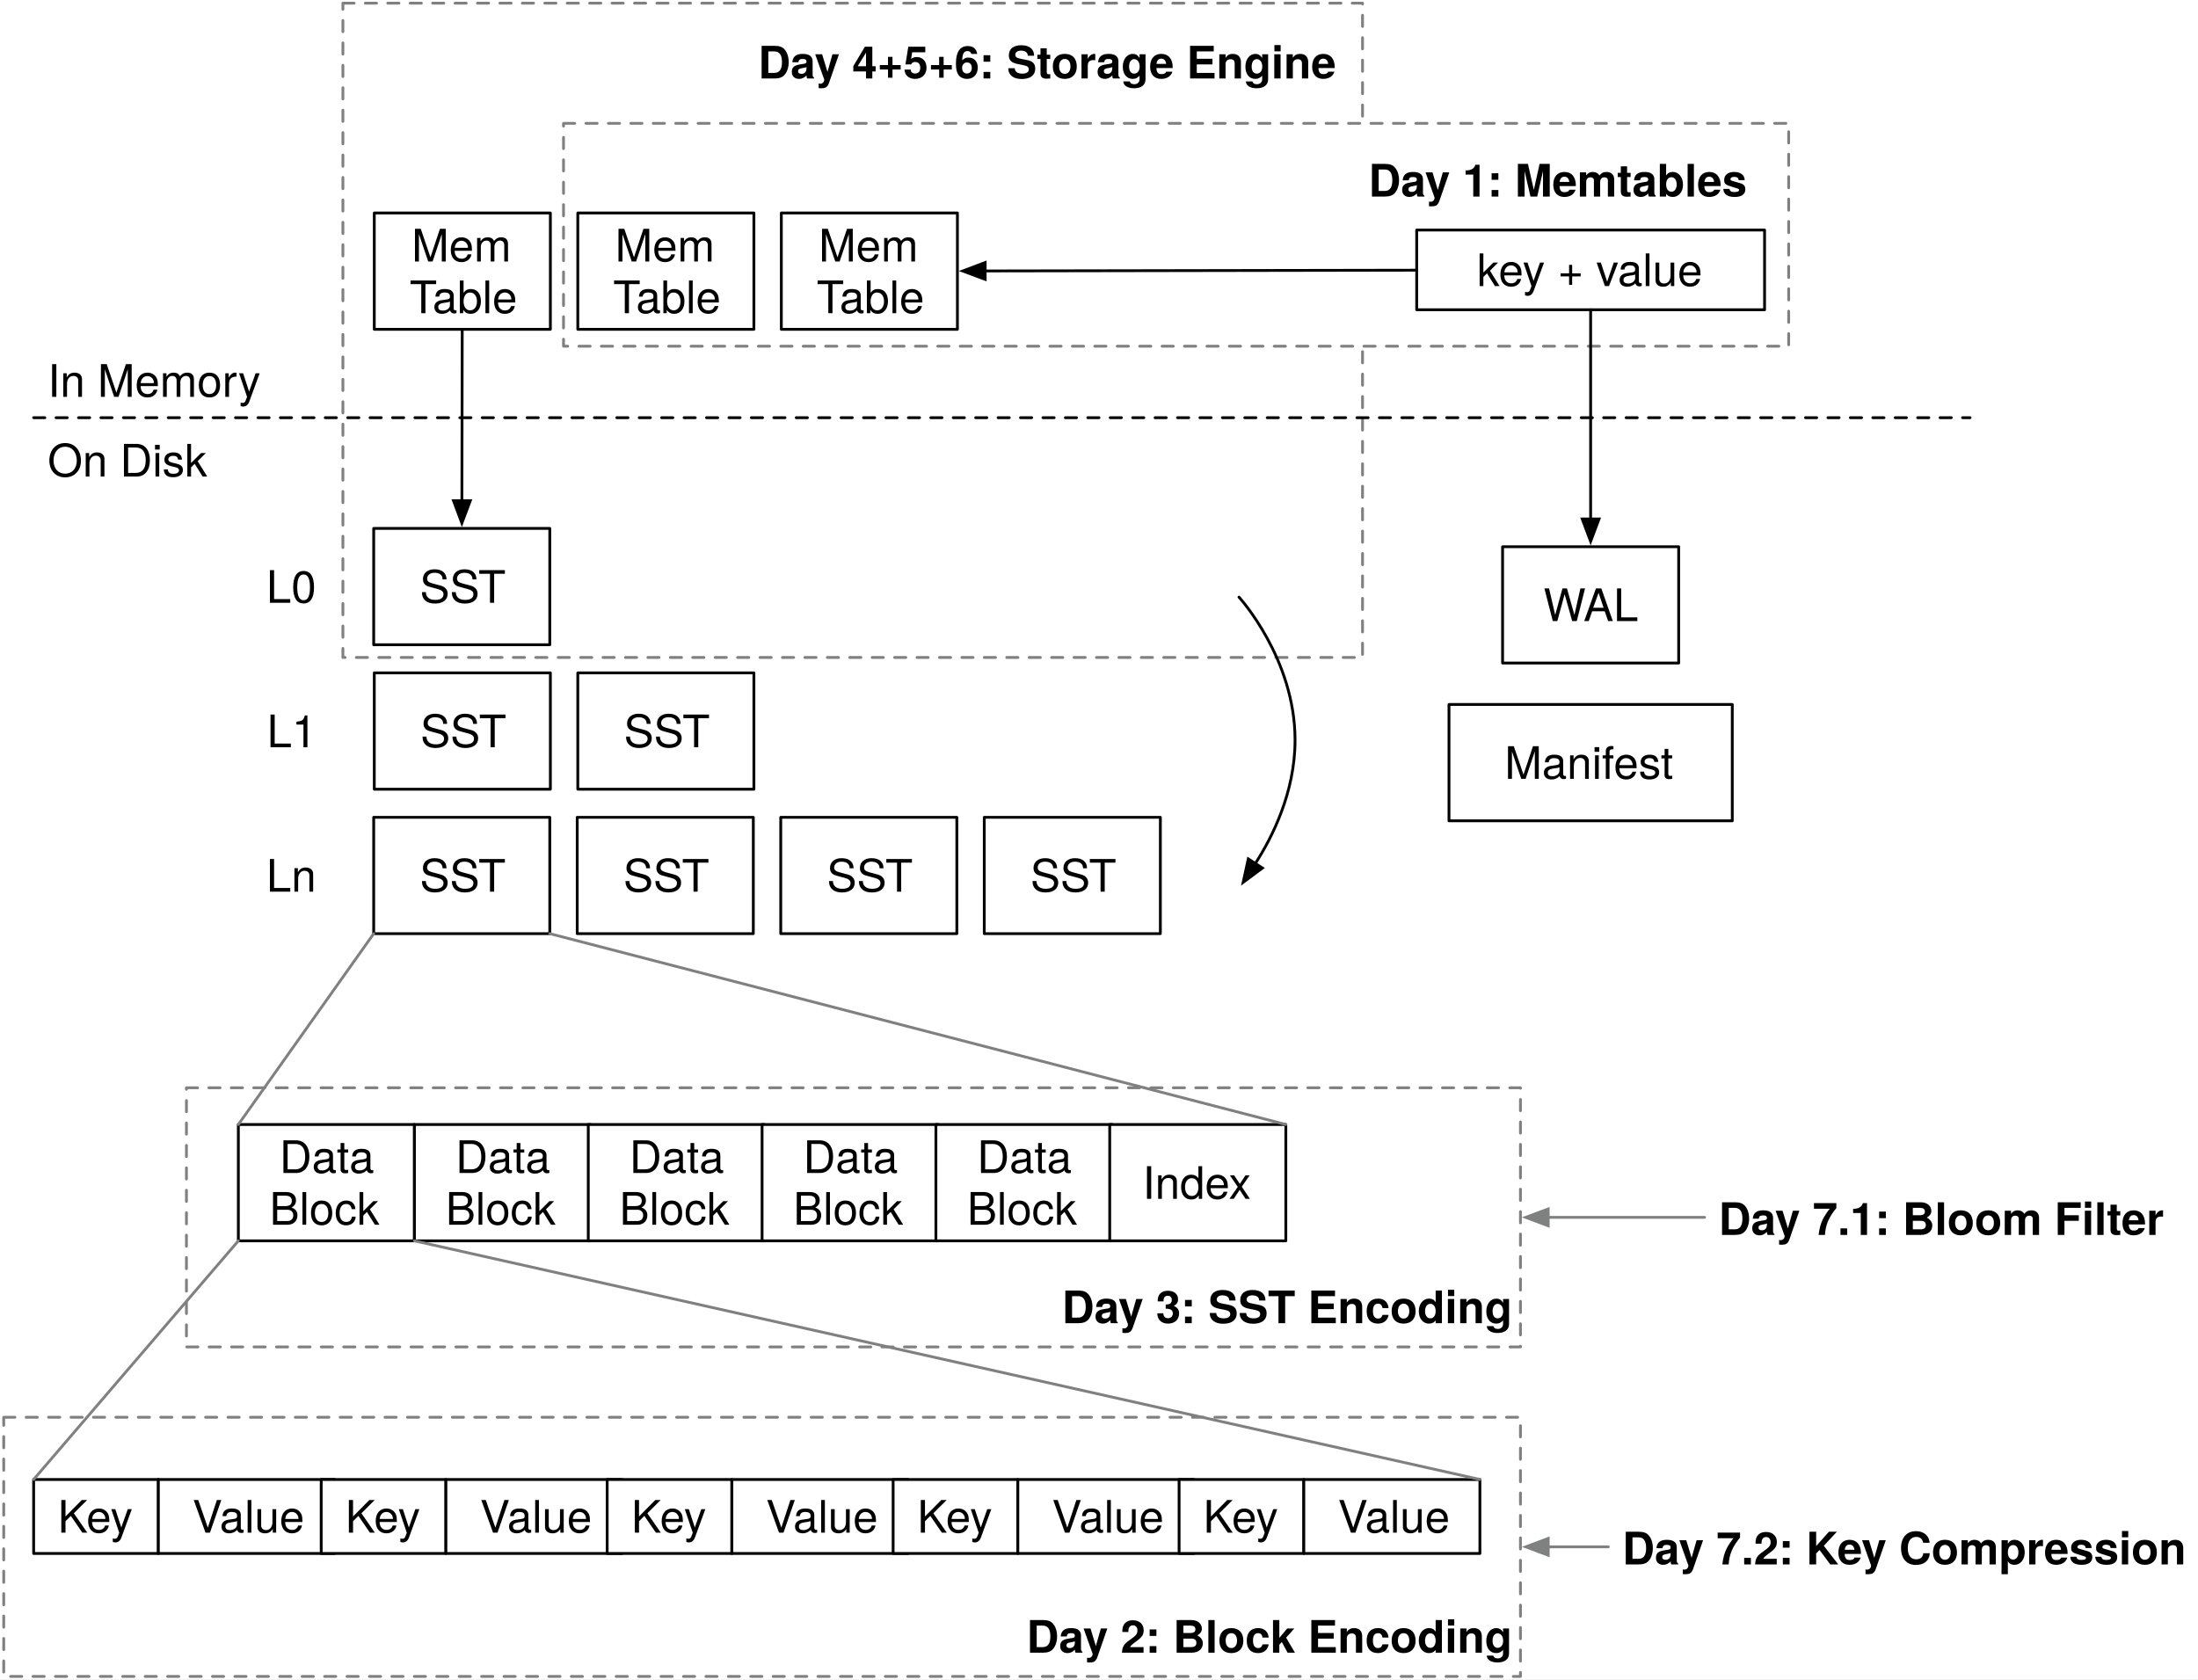
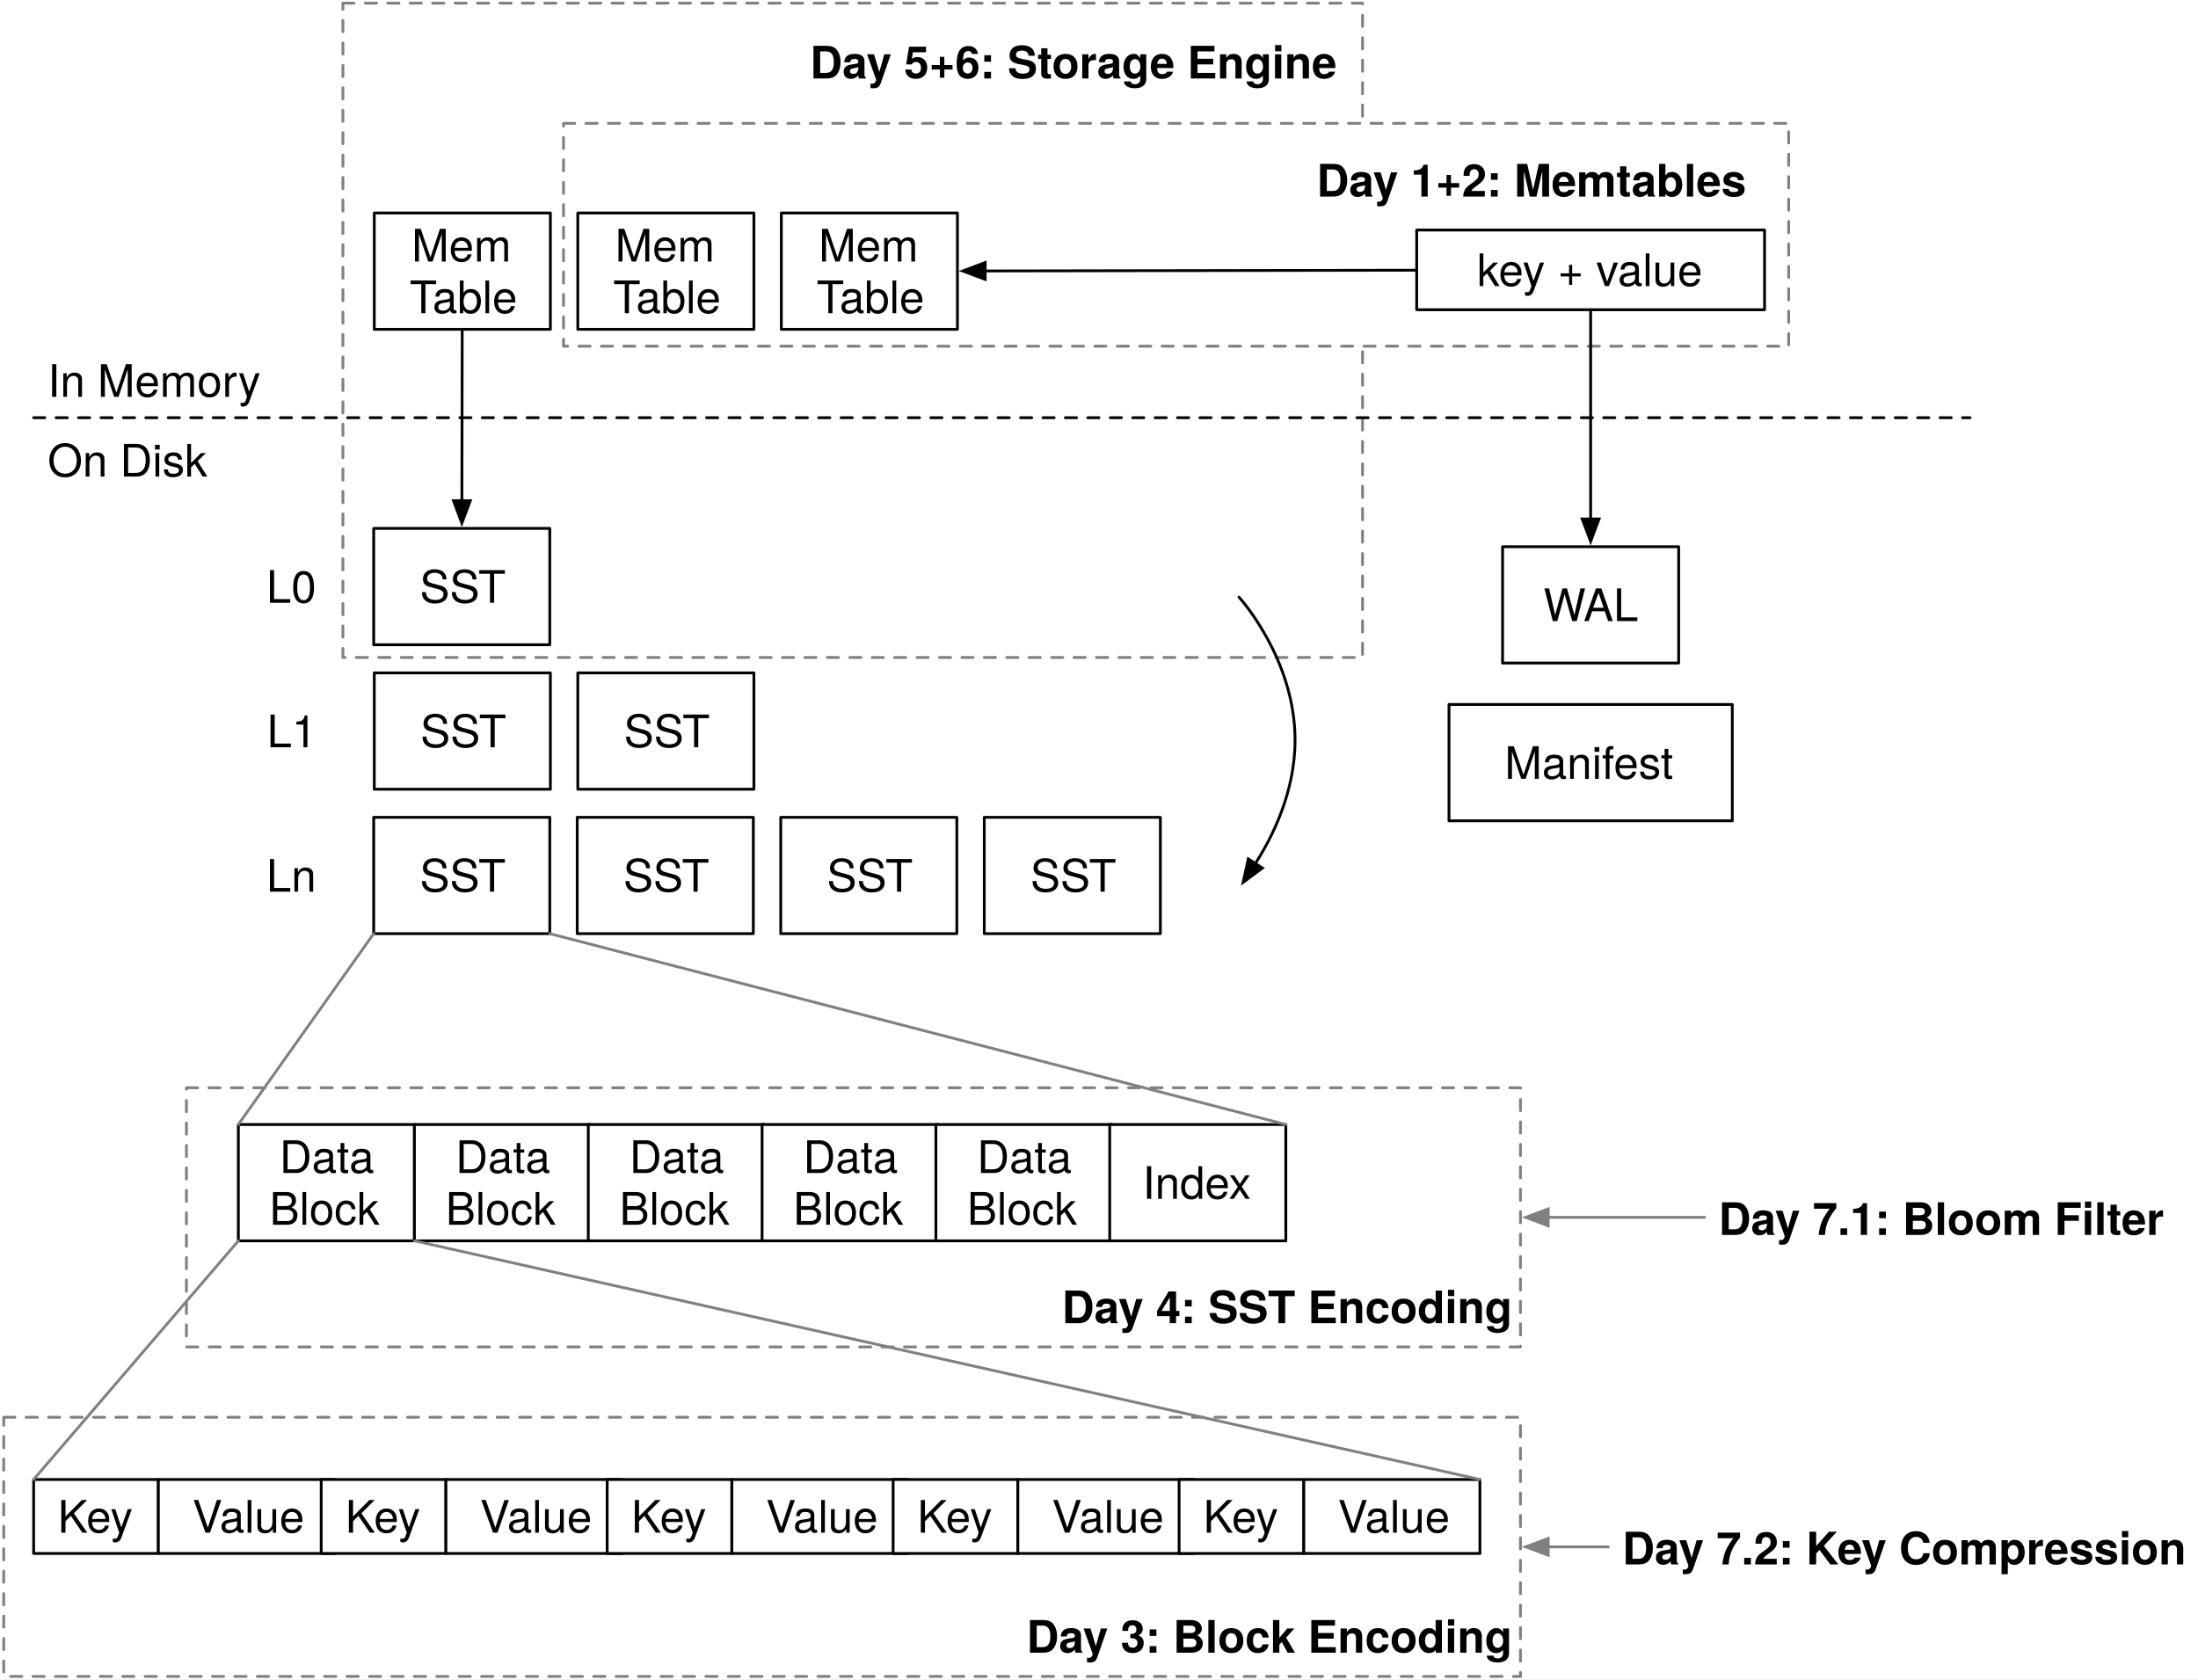
<svg xmlns="http://www.w3.org/2000/svg" version="1.1" viewBox="-5 170 784 599" width="784" height="599">
  <defs>
    <marker orient="auto" overflow="visible" markerUnits="strokeWidth" id="FilledArrow_Marker" stroke-linejoin="miter" stroke-miterlimit="10" viewBox="-1 -4 10 8" markerWidth="10" markerHeight="8" color="black">
      <g>
        <path d="M 8 0 L 0 -3 L 0 3 Z" fill="currentColor" stroke="currentColor" stroke-width="1" />
      </g>
    </marker>
    <marker orient="auto" overflow="visible" markerUnits="strokeWidth" id="FilledArrow_Marker_2" stroke-linejoin="miter" stroke-miterlimit="10" viewBox="-1 -4 10 8" markerWidth="10" markerHeight="8" color="#7f8080">
      <g>
        <path d="M 8 0 L 0 -3 L 0 3 Z" fill="currentColor" stroke="currentColor" stroke-width="1" />
      </g>
    </marker>
  </defs>
-   <g id="week1-overview" stroke="none" stroke-dasharray="none" fill="none" fill-opacity="1" stroke-opacity="1">
+   <g id="week1-overview" stroke="none" fill-opacity="1" stroke-opacity="1" stroke-dasharray="none" fill="none">
    <rect fill="white" x="-5" y="170" width="784" height="599" />
    <g id="week1-overview_Layer_1">
      <g id="Graphic_67">
        <rect x="117.31" y="171.128" width="363.69" height="233.398" fill="white" />
        <path d="M 117.31 171.128 L 481 171.128 L 481 404.526 L 117.31 404.526 Z" stroke="gray" stroke-linecap="round" stroke-linejoin="round" stroke-dasharray="4.0,4.0" stroke-width="1" />
      </g>
      <g id="Graphic_57">
        <rect x="196" y="214" width="437" height="79.5" fill="white" />
        <path d="M 196 214 L 633 214 L 633 293.5 L 196 293.5 Z" stroke="gray" stroke-linecap="round" stroke-linejoin="round" stroke-dasharray="4.0,4.0" stroke-width="1" />
      </g>
      <g id="Graphic_52">
        <rect x="61.5" y="558.034" width="475.826" height="92.448" fill="white" />
        <path d="M 61.5 558.034 L 537.326 558.034 L 537.326 650.482 L 61.5 650.482 Z" stroke="gray" stroke-linecap="round" stroke-linejoin="round" stroke-dasharray="4.0,4.0" stroke-width="1" />
      </g>
      <g id="Graphic_51">
        <text transform="translate(373.7658 626.0179)" fill="black">
-           <tspan font-family="Helvetica Neue" font-weight="bold" font-size="16" fill="black" x="0" y="16">Day 3: SST Encoding</tspan>
+           <tspan font-family="Helvetica Neue" font-weight="bold" font-size="16" fill="black" x="0" y="16">Day 4: SST Encoding</tspan>
        </text>
      </g>
      <g id="Graphic_48">
        <rect x="-3.674" y="675.568" width="541" height="92.448" fill="white" />
        <path d="M -3.674 675.568 L 537.326 675.568 L 537.326 768.016 L -3.674 768.016 Z" stroke="gray" stroke-linecap="round" stroke-linejoin="round" stroke-dasharray="4.0,4.0" stroke-width="1" />
      </g>
      <g id="Graphic_47">
        <rect x="128.292" y="358.5" width="62.81" height="41.5" fill="white" />
        <rect x="128.292" y="358.5" width="62.81" height="41.5" stroke="black" stroke-linecap="round" stroke-linejoin="round" stroke-width="1" />
        <text transform="translate(133.292 370.026)" fill="black">
          <tspan font-family="Helvetica Neue" font-size="16" fill="black" x="11.445" y="15">SST</tspan>
        </text>
      </g>
      <g id="Graphic_46">
        <text transform="translate(90 370.026)" fill="black">
          <tspan font-family="Helvetica Neue" font-size="16" fill="black" x="6394885e-19" y="15">L0</tspan>
        </text>
      </g>
      <g id="Graphic_45">
        <rect x="128.5" y="410.026" width="62.81" height="41.5" fill="white" />
        <rect x="128.5" y="410.026" width="62.81" height="41.5" stroke="black" stroke-linecap="round" stroke-linejoin="round" stroke-width="1" />
        <text transform="translate(133.5 421.552)" fill="black">
          <tspan font-family="Helvetica Neue" font-size="16" fill="black" x="11.445" y="15">SST</tspan>
        </text>
      </g>
      <g id="Graphic_44">
        <rect x="201.095" y="410.026" width="62.81" height="41.5" fill="white" />
        <rect x="201.095" y="410.026" width="62.81" height="41.5" stroke="black" stroke-linecap="round" stroke-linejoin="round" stroke-width="1" />
        <text transform="translate(206.0948 421.552)" fill="black">
          <tspan font-family="Helvetica Neue" font-size="16" fill="black" x="11.445" y="15">SST</tspan>
        </text>
      </g>
      <g id="Graphic_43">
        <text transform="translate(90.208 421.552)" fill="black">
          <tspan font-family="Helvetica Neue" font-size="16" fill="black" x="6394885e-19" y="15">L1</tspan>
        </text>
      </g>
      <g id="Graphic_42">
        <rect x="200.887" y="461.552" width="62.81" height="41.5" fill="white" />
        <rect x="200.887" y="461.552" width="62.81" height="41.5" stroke="black" stroke-linecap="round" stroke-linejoin="round" stroke-width="1" />
        <text transform="translate(205.8868 473.078)" fill="black">
          <tspan font-family="Helvetica Neue" font-size="16" fill="black" x="11.445" y="15">SST</tspan>
        </text>
      </g>
      <g id="Graphic_41">
        <rect x="273.482" y="461.552" width="62.81" height="41.5" fill="white" />
        <rect x="273.482" y="461.552" width="62.81" height="41.5" stroke="black" stroke-linecap="round" stroke-linejoin="round" stroke-width="1" />
        <text transform="translate(278.4817 473.078)" fill="black">
          <tspan font-family="Helvetica Neue" font-size="16" fill="black" x="11.445" y="15">SST</tspan>
        </text>
      </g>
      <g id="Graphic_40">
        <text transform="translate(90 473.078)" fill="black">
          <tspan font-family="Helvetica Neue" font-size="16" fill="black" x="6394885e-19" y="15">Ln</tspan>
        </text>
      </g>
      <g id="Graphic_39">
        <rect x="128.292" y="461.552" width="62.81" height="41.5" fill="white" />
        <rect x="128.292" y="461.552" width="62.81" height="41.5" stroke="black" stroke-linecap="round" stroke-linejoin="round" stroke-width="1" />
        <text transform="translate(133.292 473.078)" fill="black">
          <tspan font-family="Helvetica Neue" font-size="16" fill="black" x="11.445" y="15">SST</tspan>
        </text>
      </g>
      <g id="Graphic_38">
        <rect x="346.077" y="461.552" width="62.81" height="41.5" fill="white" />
        <rect x="346.077" y="461.552" width="62.81" height="41.5" stroke="black" stroke-linecap="round" stroke-linejoin="round" stroke-width="1" />
        <text transform="translate(351.0765 473.078)" fill="black">
          <tspan font-family="Helvetica Neue" font-size="16" fill="black" x="11.445" y="15">SST</tspan>
        </text>
      </g>
      <g id="Line_37">
        <line x1="7" y1="319" x2="697.696" y2="319" stroke="black" stroke-linecap="round" stroke-linejoin="round" stroke-dasharray="4.0,4.0" stroke-width="1" />
      </g>
      <g id="Graphic_36">
        <text transform="translate(12 325)" fill="black">
          <tspan font-family="Helvetica Neue" font-size="16" fill="black" x="0" y="15">On Disk</tspan>
        </text>
      </g>
      <g id="Graphic_35">
        <text transform="translate(12 296.552)" fill="black">
          <tspan font-family="Helvetica Neue" font-size="16" fill="black" x="0" y="15">In Memory</tspan>
        </text>
      </g>
      <g id="Graphic_34">
        <rect x="128.5" y="245.974" width="62.81" height="41.5" fill="white" />
        <rect x="128.5" y="245.974" width="62.81" height="41.5" stroke="black" stroke-linecap="round" stroke-linejoin="round" stroke-width="1" />
        <text transform="translate(133.5 248.276)" fill="black">
          <tspan font-family="Helvetica Neue" font-size="16" fill="black" x="8.317" y="15">Mem </tspan>
          <tspan font-family="Helvetica Neue" font-size="16" fill="black" x="7.589" y="33.448">Table</tspan>
        </text>
      </g>
      <g id="Graphic_33">
        <rect x="201.095" y="245.974" width="62.81" height="41.5" fill="white" />
        <rect x="201.095" y="245.974" width="62.81" height="41.5" stroke="black" stroke-linecap="round" stroke-linejoin="round" stroke-width="1" />
        <text transform="translate(206.0948 248.276)" fill="black">
          <tspan font-family="Helvetica Neue" font-size="16" fill="black" x="8.317" y="15">Mem </tspan>
          <tspan font-family="Helvetica Neue" font-size="16" fill="black" x="7.589" y="33.448">Table</tspan>
        </text>
      </g>
      <g id="Graphic_32">
        <rect x="273.69" y="245.974" width="62.81" height="41.5" fill="white" />
        <rect x="273.69" y="245.974" width="62.81" height="41.5" stroke="black" stroke-linecap="round" stroke-linejoin="round" stroke-width="1" />
        <text transform="translate(278.6897 248.276)" fill="black">
          <tspan font-family="Helvetica Neue" font-size="16" fill="black" x="8.317" y="15">Mem </tspan>
          <tspan font-family="Helvetica Neue" font-size="16" fill="black" x="7.589" y="33.448">Table</tspan>
        </text>
      </g>
      <g id="Graphic_31">
        <rect x="530.954" y="365.026" width="62.81" height="41.5" fill="white" />
        <rect x="530.954" y="365.026" width="62.81" height="41.5" stroke="black" stroke-linecap="round" stroke-linejoin="round" stroke-width="1" />
        <text transform="translate(535.9538 376.552)" fill="black">
          <tspan font-family="Helvetica Neue" font-size="16" fill="black" x="9.557" y="15">WAL</tspan>
        </text>
      </g>
      <g id="Graphic_30">
        <rect x="500.317" y="252.052" width="124.083" height="28.448" fill="white" />
        <rect x="500.317" y="252.052" width="124.083" height="28.448" stroke="black" stroke-linecap="round" stroke-linejoin="round" stroke-width="1" />
        <text transform="translate(505.3173 257.052)" fill="black">
          <tspan font-family="Helvetica Neue" font-size="16" fill="black" x="16.53" y="15">key + value</tspan>
        </text>
      </g>
      <g id="Line_29">
        <line x1="562.359" y1="280.5" x2="562.359" y2="355.126" marker-end="url(#FilledArrow_Marker)" stroke="black" stroke-linecap="round" stroke-linejoin="round" stroke-width="1" />
      </g>
      <g id="Line_28">
        <line x1="159.867" y1="287.474" x2="159.754" y2="348.6" marker-end="url(#FilledArrow_Marker)" stroke="black" stroke-linecap="round" stroke-linejoin="round" stroke-width="1" />
      </g>
      <g id="Line_27">
        <line x1="500.317" y1="266.384" x2="346.4" y2="266.652" marker-end="url(#FilledArrow_Marker)" stroke="black" stroke-linecap="round" stroke-linejoin="round" stroke-width="1" />
      </g>
      <g id="Line_23">
        <path d="M 436.93 383.009 C 436.93 383.009 456.93 404.829 456.93 434.009 C 456.93 452.76 448.672 468.884 442.769 478.015" marker-end="url(#FilledArrow_Marker)" stroke="black" stroke-linecap="round" stroke-linejoin="round" stroke-width="1" />
      </g>
      <g id="Graphic_21">
        <rect x="80.016" y="571.13" width="62.81" height="41.5" fill="white" />
        <rect x="80.016" y="571.13" width="62.81" height="41.5" stroke="black" stroke-linecap="round" stroke-linejoin="round" stroke-width="1" />
        <text transform="translate(85.01552 573.432)" fill="black">
          <tspan font-family="Helvetica Neue" font-size="16" fill="black" x="9.661" y="15">Data </tspan>
          <tspan font-family="Helvetica Neue" font-size="16" fill="black" x="6.109" y="33.448">Block</tspan>
        </text>
      </g>
      <g id="Graphic_20">
        <rect x="142.826" y="571.13" width="62.81" height="41.5" fill="white" />
        <rect x="142.826" y="571.13" width="62.81" height="41.5" stroke="black" stroke-linecap="round" stroke-linejoin="round" stroke-width="1" />
        <text transform="translate(147.8258 573.432)" fill="black">
          <tspan font-family="Helvetica Neue" font-size="16" fill="black" x="9.661" y="15">Data </tspan>
          <tspan font-family="Helvetica Neue" font-size="16" fill="black" x="6.109" y="33.448">Block</tspan>
        </text>
      </g>
      <g id="Graphic_19">
        <rect x="204.826" y="571.13" width="62.81" height="41.5" fill="white" />
        <rect x="204.826" y="571.13" width="62.81" height="41.5" stroke="black" stroke-linecap="round" stroke-linejoin="round" stroke-width="1" />
        <text transform="translate(209.8258 573.432)" fill="black">
          <tspan font-family="Helvetica Neue" font-size="16" fill="black" x="9.661" y="15">Data </tspan>
          <tspan font-family="Helvetica Neue" font-size="16" fill="black" x="6.109" y="33.448">Block</tspan>
        </text>
      </g>
      <g id="Graphic_18">
        <rect x="266.826" y="571.13" width="62.81" height="41.5" fill="white" />
        <rect x="266.826" y="571.13" width="62.81" height="41.5" stroke="black" stroke-linecap="round" stroke-linejoin="round" stroke-width="1" />
        <text transform="translate(271.8258 573.432)" fill="black">
          <tspan font-family="Helvetica Neue" font-size="16" fill="black" x="9.661" y="15">Data </tspan>
          <tspan font-family="Helvetica Neue" font-size="16" fill="black" x="6.109" y="33.448">Block</tspan>
        </text>
      </g>
      <g id="Graphic_17">
        <rect x="328.826" y="571.13" width="62.81" height="41.5" fill="white" />
        <rect x="328.826" y="571.13" width="62.81" height="41.5" stroke="black" stroke-linecap="round" stroke-linejoin="round" stroke-width="1" />
        <text transform="translate(333.8258 573.432)" fill="black">
          <tspan font-family="Helvetica Neue" font-size="16" fill="black" x="9.661" y="15">Data </tspan>
          <tspan font-family="Helvetica Neue" font-size="16" fill="black" x="6.109" y="33.448">Block</tspan>
        </text>
      </g>
      <g id="Graphic_16">
        <rect x="390.826" y="571.13" width="62.81" height="41.5" fill="white" />
        <rect x="390.826" y="571.13" width="62.81" height="41.5" stroke="black" stroke-linecap="round" stroke-linejoin="round" stroke-width="1" />
        <text transform="translate(395.8258 582.656)" fill="black">
          <tspan font-family="Helvetica Neue" font-size="16" fill="black" x="6.701" y="15">Index</tspan>
        </text>
      </g>
      <g id="Line_15">
        <line x1="128.292" y1="503.052" x2="80.016" y2="571.13" stroke="#7f8080" stroke-linecap="round" stroke-linejoin="round" stroke-width="1" />
      </g>
      <g id="Line_14">
        <line x1="191.102" y1="503.052" x2="453.636" y2="571.13" stroke="#7f8080" stroke-linecap="round" stroke-linejoin="round" stroke-width="1" />
      </g>
      <g id="Graphic_13">
        <rect x="7" y="697.76" width="44.484" height="26.392" fill="white" />
        <rect x="7" y="697.76" width="44.484" height="26.392" stroke="black" stroke-linecap="round" stroke-linejoin="round" stroke-width="1" />
        <text transform="translate(12 701.732)" fill="black">
          <tspan font-family="Helvetica Neue" font-size="16" fill="black" x="3.61" y="15">Key</tspan>
        </text>
      </g>
      <g id="Graphic_12">
        <rect x="51.484" y="697.76" width="62.81" height="26.392" fill="white" />
        <rect x="51.484" y="697.76" width="62.81" height="26.392" stroke="black" stroke-linecap="round" stroke-linejoin="round" stroke-width="1" />
        <text transform="translate(56.48448 701.732)" fill="black">
          <tspan font-family="Helvetica Neue" font-size="16" fill="black" x="7.141" y="15">Value</tspan>
        </text>
      </g>
      <g id="Graphic_11">
        <rect x="109.568" y="697.76" width="44.484" height="26.392" fill="white" />
        <rect x="109.568" y="697.76" width="44.484" height="26.392" stroke="black" stroke-linecap="round" stroke-linejoin="round" stroke-width="1" />
        <text transform="translate(114.5681 701.732)" fill="black">
          <tspan font-family="Helvetica Neue" font-size="16" fill="black" x="3.61" y="15">Key</tspan>
        </text>
      </g>
      <g id="Graphic_10">
        <rect x="154.053" y="697.76" width="62.81" height="26.392" fill="white" />
        <rect x="154.053" y="697.76" width="62.81" height="26.392" stroke="black" stroke-linecap="round" stroke-linejoin="round" stroke-width="1" />
        <text transform="translate(159.0526 701.732)" fill="black">
          <tspan font-family="Helvetica Neue" font-size="16" fill="black" x="7.141" y="15">Value</tspan>
        </text>
      </g>
      <g id="Graphic_9">
        <rect x="211.568" y="697.76" width="44.484" height="26.392" fill="white" />
        <rect x="211.568" y="697.76" width="44.484" height="26.392" stroke="black" stroke-linecap="round" stroke-linejoin="round" stroke-width="1" />
        <text transform="translate(216.5681 701.732)" fill="black">
          <tspan font-family="Helvetica Neue" font-size="16" fill="black" x="3.61" y="15">Key</tspan>
        </text>
      </g>
      <g id="Graphic_8">
        <rect x="256.053" y="697.76" width="62.81" height="26.392" fill="white" />
        <rect x="256.053" y="697.76" width="62.81" height="26.392" stroke="black" stroke-linecap="round" stroke-linejoin="round" stroke-width="1" />
        <text transform="translate(261.0526 701.732)" fill="black">
          <tspan font-family="Helvetica Neue" font-size="16" fill="black" x="7.141" y="15">Value</tspan>
        </text>
      </g>
      <g id="Graphic_7">
        <rect x="313.568" y="697.76" width="44.484" height="26.392" fill="white" />
        <rect x="313.568" y="697.76" width="44.484" height="26.392" stroke="black" stroke-linecap="round" stroke-linejoin="round" stroke-width="1" />
        <text transform="translate(318.5681 701.732)" fill="black">
          <tspan font-family="Helvetica Neue" font-size="16" fill="black" x="3.61" y="15">Key</tspan>
        </text>
      </g>
      <g id="Graphic_6">
        <rect x="358.053" y="697.76" width="62.81" height="26.392" fill="white" />
        <rect x="358.053" y="697.76" width="62.81" height="26.392" stroke="black" stroke-linecap="round" stroke-linejoin="round" stroke-width="1" />
        <text transform="translate(363.0526 701.732)" fill="black">
          <tspan font-family="Helvetica Neue" font-size="16" fill="black" x="7.141" y="15">Value</tspan>
        </text>
      </g>
      <g id="Graphic_5">
        <rect x="415.568" y="697.76" width="44.484" height="26.392" fill="white" />
        <rect x="415.568" y="697.76" width="44.484" height="26.392" stroke="black" stroke-linecap="round" stroke-linejoin="round" stroke-width="1" />
        <text transform="translate(420.5681 701.732)" fill="black">
          <tspan font-family="Helvetica Neue" font-size="16" fill="black" x="3.61" y="15">Key</tspan>
        </text>
      </g>
      <g id="Graphic_4">
        <rect x="460.053" y="697.76" width="62.81" height="26.392" fill="white" />
        <rect x="460.053" y="697.76" width="62.81" height="26.392" stroke="black" stroke-linecap="round" stroke-linejoin="round" stroke-width="1" />
        <text transform="translate(465.0526 701.732)" fill="black">
          <tspan font-family="Helvetica Neue" font-size="16" fill="black" x="7.141" y="15">Value</tspan>
        </text>
      </g>
      <g id="Line_3">
        <line x1="80.016" y1="612.63" x2="7" y2="697.76" stroke="#7f8080" stroke-linecap="round" stroke-linejoin="round" stroke-width="1" />
      </g>
      <g id="Line_2">
        <line x1="142.826" y1="612.63" x2="522.863" y2="697.76" stroke="#7f8080" stroke-linecap="round" stroke-linejoin="round" stroke-width="1" />
      </g>
      <g id="Graphic_49">
        <text transform="translate(361.154 743.552)" fill="black">
-           <tspan font-family="Helvetica Neue" font-weight="bold" font-size="16" fill="black" x="32969183e-19" y="16">Day 2: Block Encoding</tspan>
+           <tspan font-family="Helvetica Neue" font-weight="bold" font-size="16" fill="black" x="32969183e-19" y="16">Day 3: Block Encoding</tspan>
        </text>
      </g>
      <g id="Graphic_59">
        <rect x="511.836" y="421.304" width="101.046" height="41.5" fill="white" />
        <rect x="511.836" y="421.304" width="101.046" height="41.5" stroke="black" stroke-linecap="round" stroke-linejoin="round" stroke-width="1" />
        <text transform="translate(516.8359 432.83)" fill="black">
          <tspan font-family="Helvetica Neue" font-size="16" fill="black" x="14.851" y="15">Manifest</tspan>
        </text>
      </g>
      <g id="Graphic_64">
-         <text transform="translate(483.1287 224.1179)" fill="black">
-           <tspan font-family="Helvetica Neue" font-weight="bold" font-size="16" fill="black" x="0" y="16">Day 1: Memtables</tspan>
+         <text transform="translate(464.6327 224.1179)" fill="black">
+           <tspan font-family="Helvetica Neue" font-weight="bold" font-size="16" fill="black" x="0" y="16">Day 1+2: Memtables</tspan>
        </text>
      </g>
      <g id="Graphic_68">
-         <text transform="translate(265.4257 182)" fill="black">
-           <tspan font-family="Helvetica Neue" font-weight="bold" font-size="16" fill="black" x="17905677e-19" y="16">Day 4+5+6: Storage Engine</tspan>
+         <text transform="translate(283.9217 182)" fill="black">
+           <tspan font-family="Helvetica Neue" font-weight="bold" font-size="16" fill="black" x="25863756e-19" y="16">Day 5+6: Storage Engine</tspan>
        </text>
      </g>
      <g id="Graphic_72">
        <text transform="translate(608 594.526)" fill="black">
          <tspan font-family="Helvetica Neue" font-weight="bold" font-size="16" fill="black" x="0" y="16">Day 7.1: Bloom Filter</tspan>
        </text>
      </g>
      <g id="Line_71">
        <line x1="603" y1="604.258" x2="547.226" y2="604.258" marker-end="url(#FilledArrow_Marker_2)" stroke="#7f8080" stroke-linecap="round" stroke-linejoin="round" stroke-width="1" />
      </g>
      <g id="Graphic_70">
        <text transform="translate(573.656 712.0601)" fill="black">
          <tspan font-family="Helvetica Neue" font-weight="bold" font-size="16" fill="black" x="3240075e-18" y="16">Day 7.2: Key Compression</tspan>
        </text>
      </g>
      <g id="Line_69">
        <line x1="568.656" y1="721.792" x2="547.226" y2="721.792" marker-end="url(#FilledArrow_Marker_2)" stroke="#7f8080" stroke-linecap="round" stroke-linejoin="round" stroke-width="1" />
      </g>
    </g>
  </g>
</svg>
